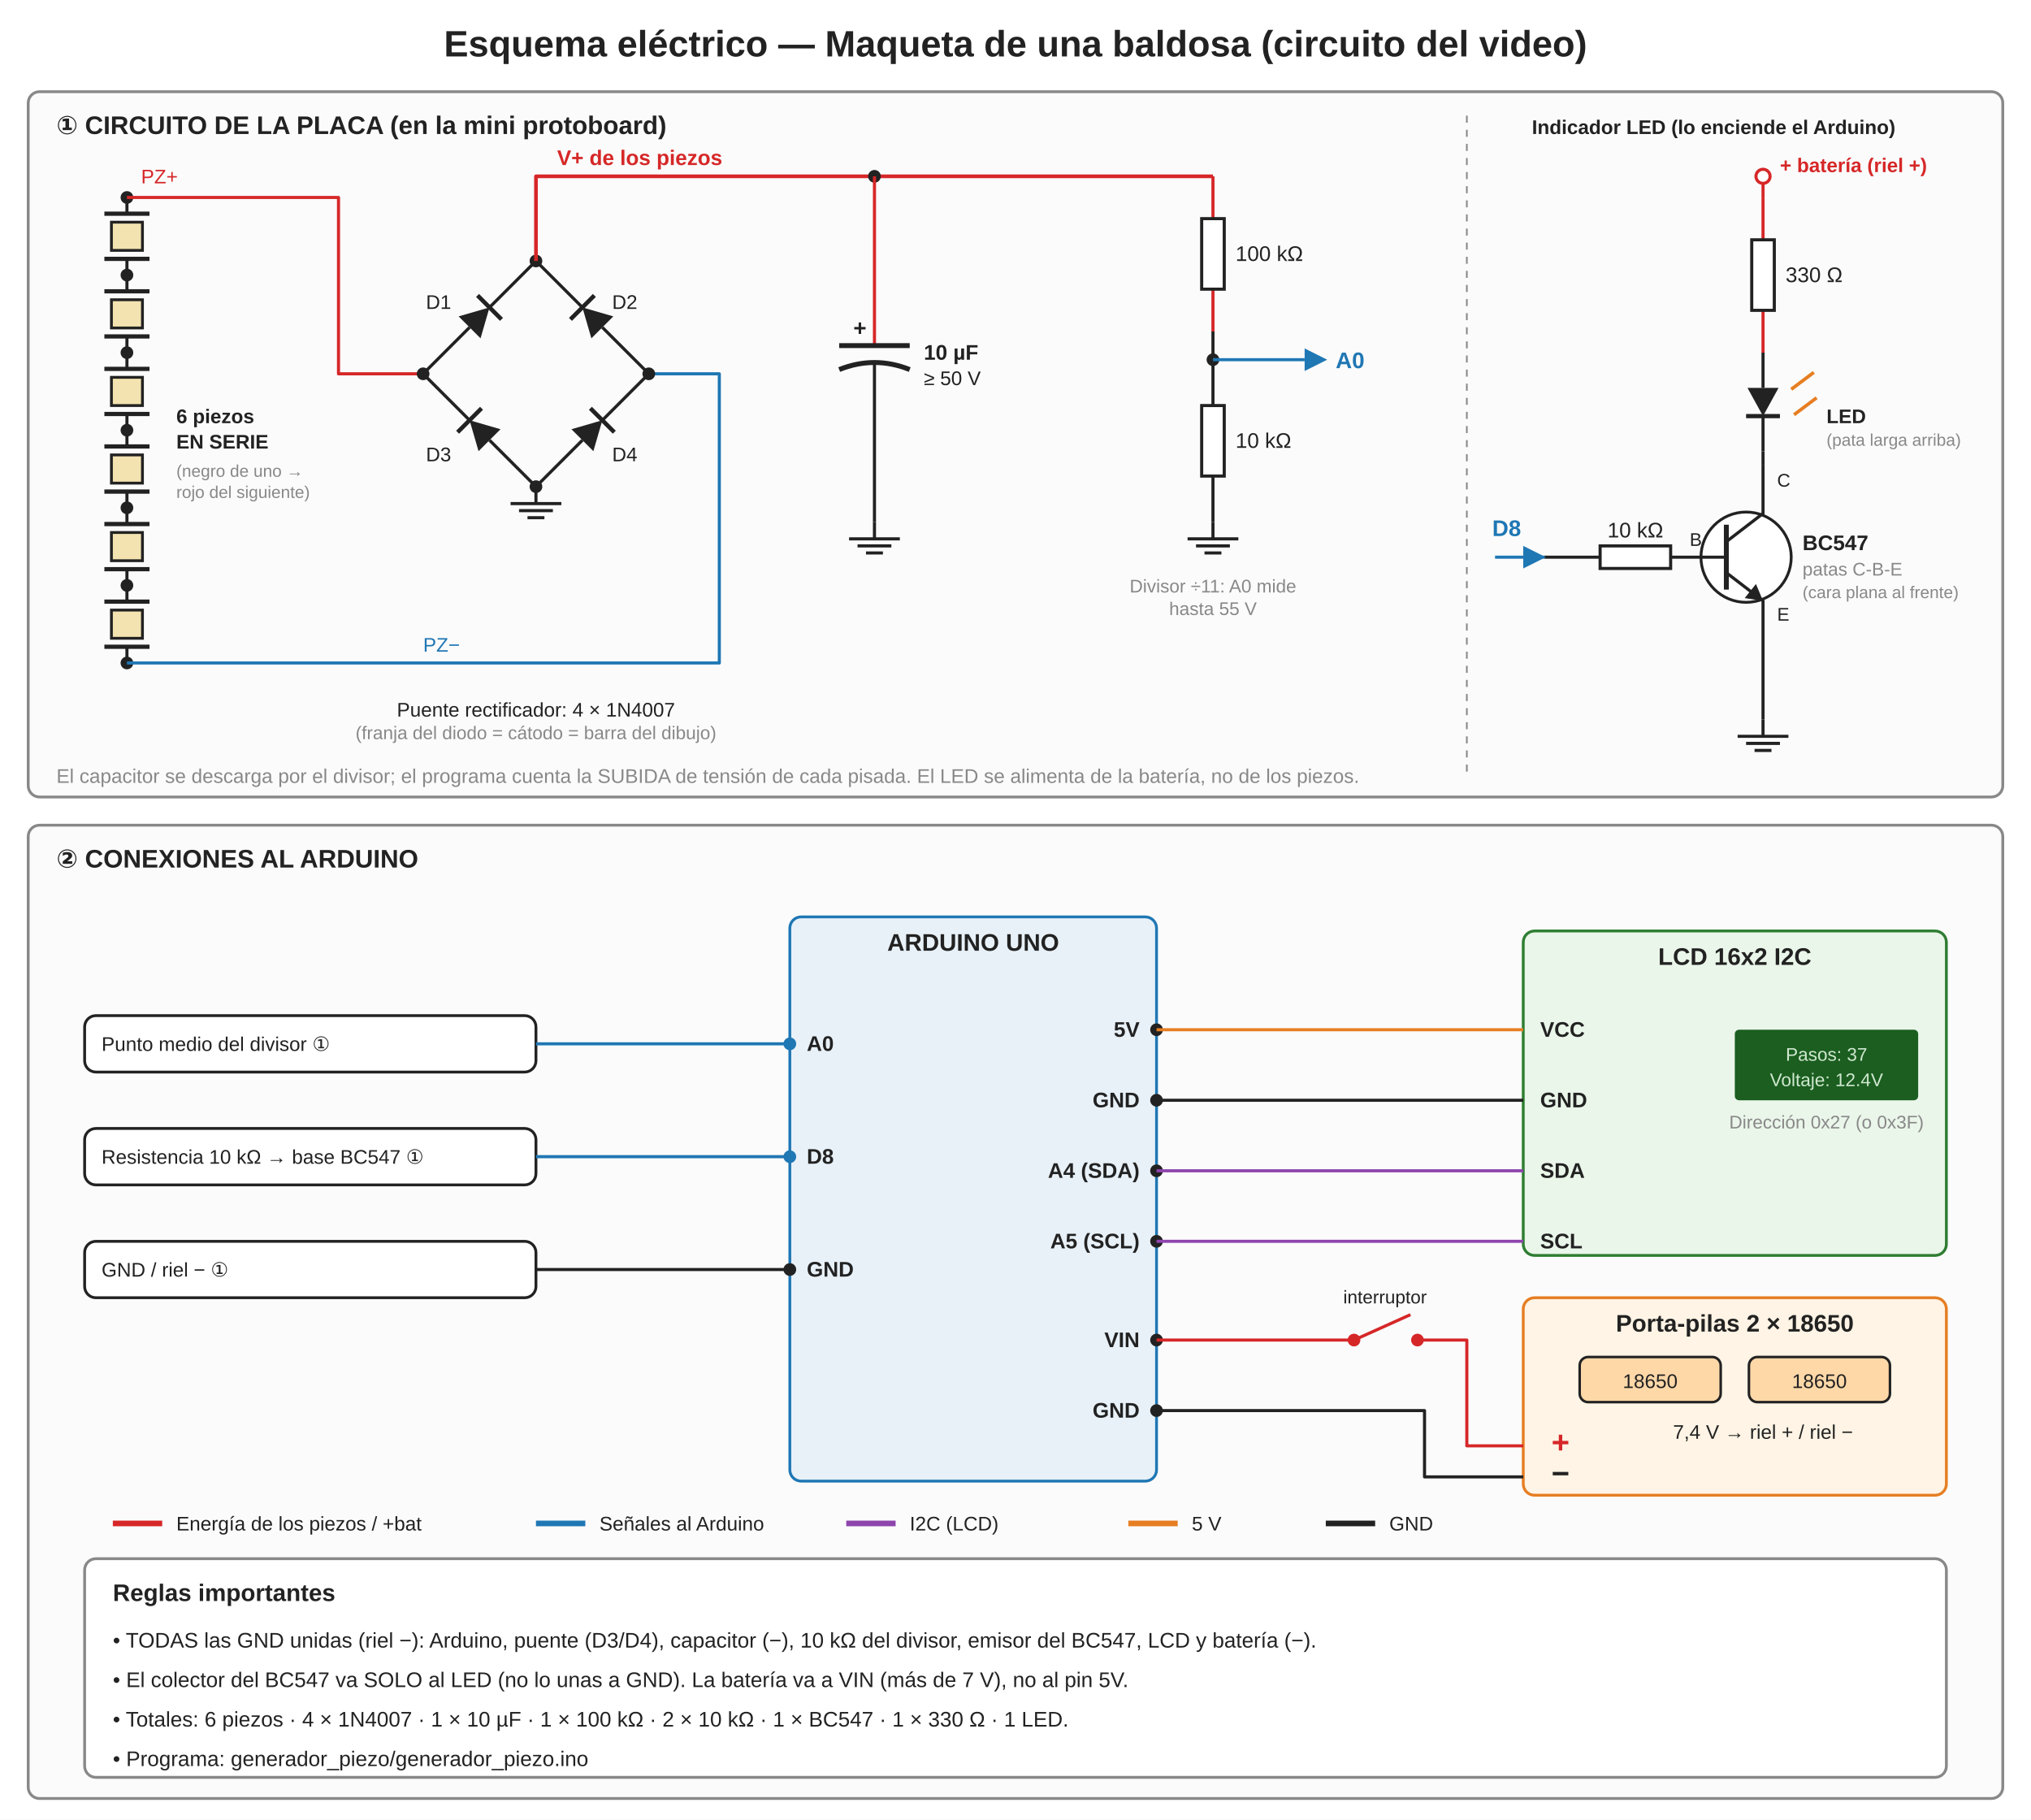
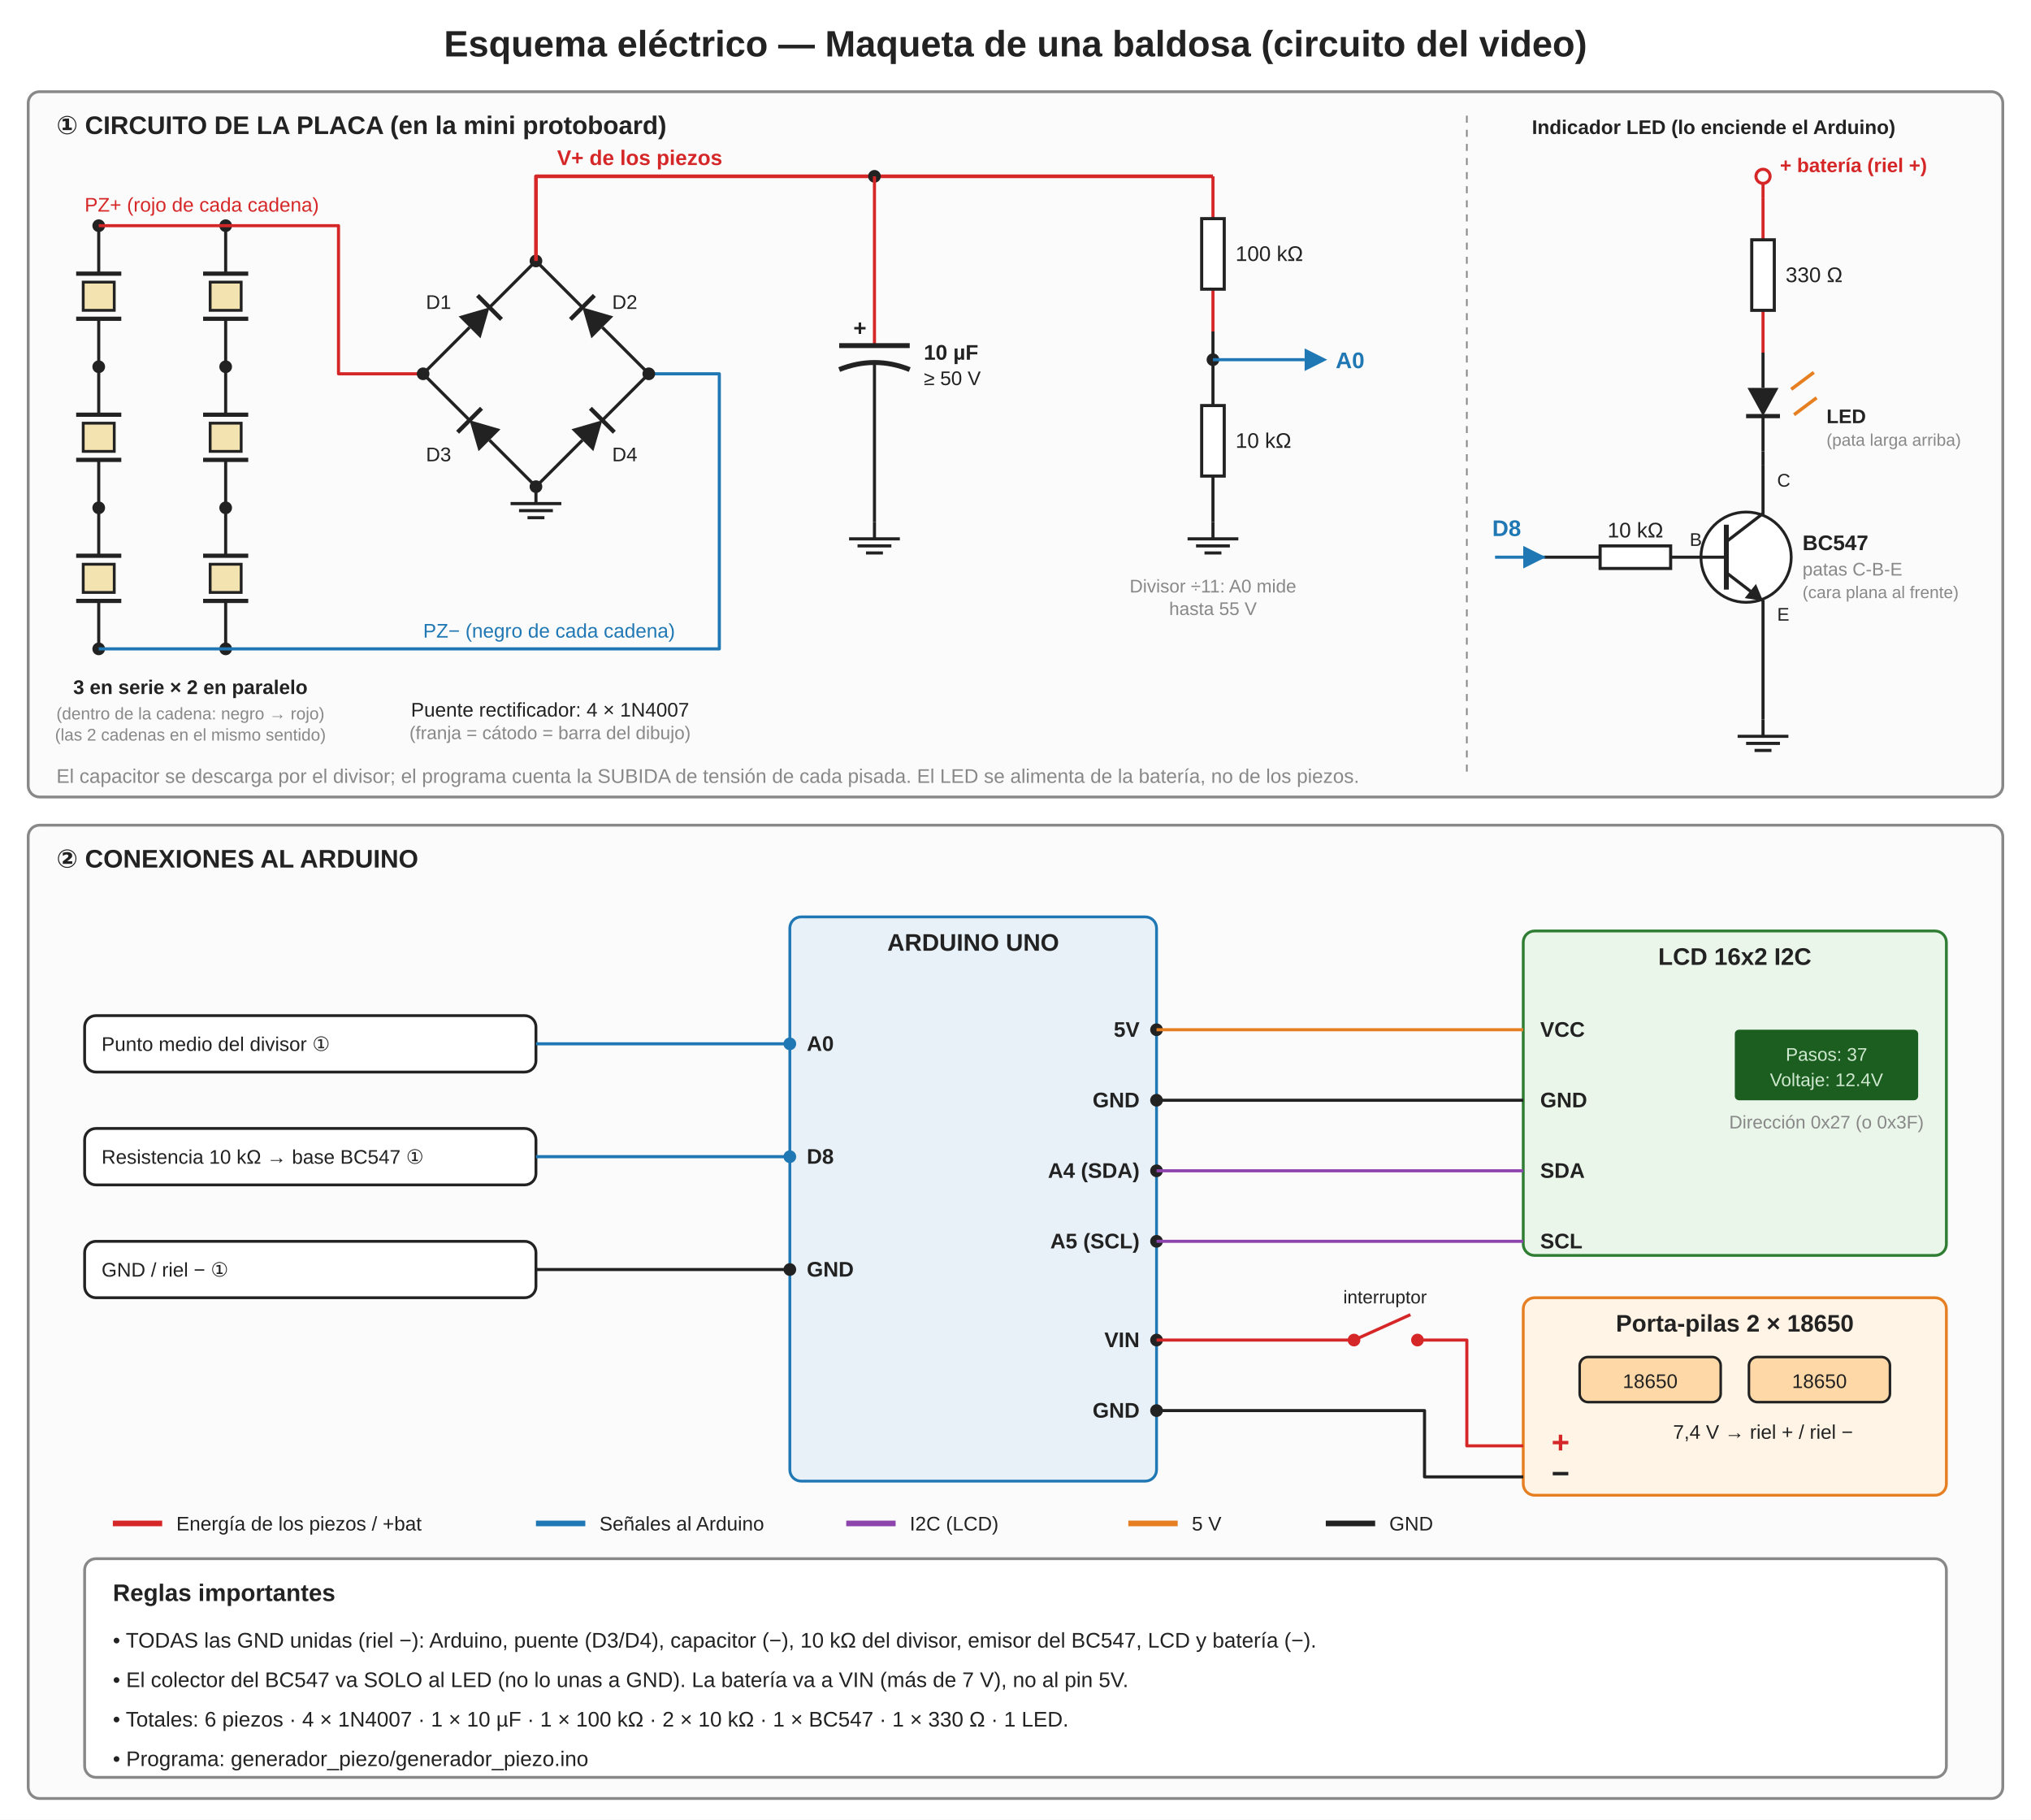
<svg xmlns="http://www.w3.org/2000/svg" width="1440" height="1290" viewBox="0 0 1440 1290" font-family="Arial, Helvetica, sans-serif">
  <rect width="1440" height="1290" fill="white" />
  <text x="720.0" y="40" font-size="26" text-anchor="middle" fill="#222" font-weight="bold">Esquema eléctrico — Maqueta de una baldosa (circuito del video)</text>
  <rect x="20" y="65" width="1400" height="500" rx="8" fill="#fbfbfb" stroke="#888" stroke-width="2" />
  <text x="40" y="95" font-size="18" text-anchor="start" fill="#222" font-weight="bold">① CIRCUITO DE LA PLACA (en la mini protoboard)</text>
-   <polyline points="90,140 90,151.5" fill="none" stroke="#222" stroke-width="2.2" stroke-linejoin="round" />
-   <polyline points="90,183.5 90,195" fill="none" stroke="#222" stroke-width="2.2" stroke-linejoin="round" />
-   <polyline points="74,151.5 106,151.5" fill="none" stroke="#222" stroke-width="3" stroke-linejoin="round" />
-   <polyline points="74,183.5 106,183.5" fill="none" stroke="#222" stroke-width="3" stroke-linejoin="round" />
-   <rect x="79" y="157.5" width="22" height="20" fill="#f3e3b0" stroke="#222" stroke-width="2" />
-   <polyline points="90,195 90,206.5" fill="none" stroke="#222" stroke-width="2.2" stroke-linejoin="round" />
-   <polyline points="90,238.5 90,250" fill="none" stroke="#222" stroke-width="2.2" stroke-linejoin="round" />
-   <polyline points="74,206.5 106,206.5" fill="none" stroke="#222" stroke-width="3" stroke-linejoin="round" />
-   <polyline points="74,238.5 106,238.5" fill="none" stroke="#222" stroke-width="3" stroke-linejoin="round" />
-   <rect x="79" y="212.5" width="22" height="20" fill="#f3e3b0" stroke="#222" stroke-width="2" />
-   <circle cx="90" cy="195" r="4.5" fill="#222" />
-   <polyline points="90,250 90,261.5" fill="none" stroke="#222" stroke-width="2.2" stroke-linejoin="round" />
-   <polyline points="90,293.5 90,305" fill="none" stroke="#222" stroke-width="2.2" stroke-linejoin="round" />
-   <polyline points="74,261.5 106,261.5" fill="none" stroke="#222" stroke-width="3" stroke-linejoin="round" />
-   <polyline points="74,293.5 106,293.5" fill="none" stroke="#222" stroke-width="3" stroke-linejoin="round" />
-   <rect x="79" y="267.5" width="22" height="20" fill="#f3e3b0" stroke="#222" stroke-width="2" />
-   <circle cx="90" cy="250" r="4.5" fill="#222" />
-   <polyline points="90,305 90,316.5" fill="none" stroke="#222" stroke-width="2.2" stroke-linejoin="round" />
-   <polyline points="90,348.5 90,360" fill="none" stroke="#222" stroke-width="2.2" stroke-linejoin="round" />
-   <polyline points="74,316.5 106,316.5" fill="none" stroke="#222" stroke-width="3" stroke-linejoin="round" />
-   <polyline points="74,348.5 106,348.5" fill="none" stroke="#222" stroke-width="3" stroke-linejoin="round" />
-   <rect x="79" y="322.5" width="22" height="20" fill="#f3e3b0" stroke="#222" stroke-width="2" />
-   <circle cx="90" cy="305" r="4.5" fill="#222" />
-   <polyline points="90,360 90,371.5" fill="none" stroke="#222" stroke-width="2.2" stroke-linejoin="round" />
-   <polyline points="90,403.5 90,415" fill="none" stroke="#222" stroke-width="2.2" stroke-linejoin="round" />
-   <polyline points="74,371.5 106,371.5" fill="none" stroke="#222" stroke-width="3" stroke-linejoin="round" />
-   <polyline points="74,403.5 106,403.5" fill="none" stroke="#222" stroke-width="3" stroke-linejoin="round" />
-   <rect x="79" y="377.5" width="22" height="20" fill="#f3e3b0" stroke="#222" stroke-width="2" />
-   <circle cx="90" cy="360" r="4.5" fill="#222" />
-   <polyline points="90,415 90,426.5" fill="none" stroke="#222" stroke-width="2.2" stroke-linejoin="round" />
-   <polyline points="90,458.5 90,470" fill="none" stroke="#222" stroke-width="2.2" stroke-linejoin="round" />
-   <polyline points="74,426.5 106,426.5" fill="none" stroke="#222" stroke-width="3" stroke-linejoin="round" />
-   <polyline points="74,458.5 106,458.5" fill="none" stroke="#222" stroke-width="3" stroke-linejoin="round" />
-   <rect x="79" y="432.5" width="22" height="20" fill="#f3e3b0" stroke="#222" stroke-width="2" />
-   <circle cx="90" cy="415" r="4.5" fill="#222" />
-   <circle cx="90" cy="140" r="4.5" fill="#222" />
-   <circle cx="90" cy="470" r="4.5" fill="#222" />
-   <polyline points="90,140 240,140 240,265 300,265" fill="none" stroke="#d62728" stroke-width="2.2" stroke-linejoin="round" />
-   <polyline points="90,470 510,470 510,265 460,265" fill="none" stroke="#1f77b4" stroke-width="2.2" stroke-linejoin="round" />
-   <text x="100" y="130" font-size="14" text-anchor="start" fill="#d62728">PZ+</text>
-   <text x="300" y="462" font-size="14" text-anchor="start" fill="#1f77b4">PZ−</text>
-   <text x="125" y="300" font-size="14" text-anchor="start" fill="#222" font-weight="bold">6 piezos</text>
-   <text x="125" y="318" font-size="14" text-anchor="start" fill="#222" font-weight="bold">EN SERIE</text>
-   <text x="125" y="338" font-size="12" text-anchor="start" fill="#888">(negro de uno →</text>
-   <text x="125" y="353" font-size="12" text-anchor="start" fill="#888">rojo del siguiente)</text>
+   <polyline points="70,160 70,194.0" fill="none" stroke="#222" stroke-width="2.2" stroke-linejoin="round" />
+   <polyline points="70,226.0 70,260" fill="none" stroke="#222" stroke-width="2.2" stroke-linejoin="round" />
+   <polyline points="54,194.0 86,194.0" fill="none" stroke="#222" stroke-width="3" stroke-linejoin="round" />
+   <polyline points="54,226.0 86,226.0" fill="none" stroke="#222" stroke-width="3" stroke-linejoin="round" />
+   <rect x="59" y="200.0" width="22" height="20" fill="#f3e3b0" stroke="#222" stroke-width="2" />
+   <polyline points="70,260 70,294.0" fill="none" stroke="#222" stroke-width="2.2" stroke-linejoin="round" />
+   <polyline points="70,326.0 70,360" fill="none" stroke="#222" stroke-width="2.2" stroke-linejoin="round" />
+   <polyline points="54,294.0 86,294.0" fill="none" stroke="#222" stroke-width="3" stroke-linejoin="round" />
+   <polyline points="54,326.0 86,326.0" fill="none" stroke="#222" stroke-width="3" stroke-linejoin="round" />
+   <rect x="59" y="300.0" width="22" height="20" fill="#f3e3b0" stroke="#222" stroke-width="2" />
+   <circle cx="70" cy="260" r="4.5" fill="#222" />
+   <polyline points="70,360 70,394.0" fill="none" stroke="#222" stroke-width="2.2" stroke-linejoin="round" />
+   <polyline points="70,426.0 70,460" fill="none" stroke="#222" stroke-width="2.2" stroke-linejoin="round" />
+   <polyline points="54,394.0 86,394.0" fill="none" stroke="#222" stroke-width="3" stroke-linejoin="round" />
+   <polyline points="54,426.0 86,426.0" fill="none" stroke="#222" stroke-width="3" stroke-linejoin="round" />
+   <rect x="59" y="400.0" width="22" height="20" fill="#f3e3b0" stroke="#222" stroke-width="2" />
+   <circle cx="70" cy="360" r="4.5" fill="#222" />
+   <circle cx="70" cy="160" r="4.5" fill="#222" />
+   <circle cx="70" cy="460" r="4.5" fill="#222" />
+   <polyline points="160,160 160,194.0" fill="none" stroke="#222" stroke-width="2.2" stroke-linejoin="round" />
+   <polyline points="160,226.0 160,260" fill="none" stroke="#222" stroke-width="2.2" stroke-linejoin="round" />
+   <polyline points="144,194.0 176,194.0" fill="none" stroke="#222" stroke-width="3" stroke-linejoin="round" />
+   <polyline points="144,226.0 176,226.0" fill="none" stroke="#222" stroke-width="3" stroke-linejoin="round" />
+   <rect x="149" y="200.0" width="22" height="20" fill="#f3e3b0" stroke="#222" stroke-width="2" />
+   <polyline points="160,260 160,294.0" fill="none" stroke="#222" stroke-width="2.2" stroke-linejoin="round" />
+   <polyline points="160,326.0 160,360" fill="none" stroke="#222" stroke-width="2.2" stroke-linejoin="round" />
+   <polyline points="144,294.0 176,294.0" fill="none" stroke="#222" stroke-width="3" stroke-linejoin="round" />
+   <polyline points="144,326.0 176,326.0" fill="none" stroke="#222" stroke-width="3" stroke-linejoin="round" />
+   <rect x="149" y="300.0" width="22" height="20" fill="#f3e3b0" stroke="#222" stroke-width="2" />
+   <circle cx="160" cy="260" r="4.5" fill="#222" />
+   <polyline points="160,360 160,394.0" fill="none" stroke="#222" stroke-width="2.2" stroke-linejoin="round" />
+   <polyline points="160,426.0 160,460" fill="none" stroke="#222" stroke-width="2.2" stroke-linejoin="round" />
+   <polyline points="144,394.0 176,394.0" fill="none" stroke="#222" stroke-width="3" stroke-linejoin="round" />
+   <polyline points="144,426.0 176,426.0" fill="none" stroke="#222" stroke-width="3" stroke-linejoin="round" />
+   <rect x="149" y="400.0" width="22" height="20" fill="#f3e3b0" stroke="#222" stroke-width="2" />
+   <circle cx="160" cy="360" r="4.5" fill="#222" />
+   <circle cx="160" cy="160" r="4.5" fill="#222" />
+   <circle cx="160" cy="460" r="4.5" fill="#222" />
+   <polyline points="70,160 240,160 240,265 300,265" fill="none" stroke="#d62728" stroke-width="2.2" stroke-linejoin="round" />
+   <polyline points="70,460 510,460 510,265 460,265" fill="none" stroke="#1f77b4" stroke-width="2.2" stroke-linejoin="round" />
+   <text x="60" y="150" font-size="14" text-anchor="start" fill="#d62728">PZ+ (rojo de cada cadena)</text>
+   <text x="300" y="452" font-size="14" text-anchor="start" fill="#1f77b4">PZ− (negro de cada cadena)</text>
+   <text x="135" y="492" font-size="14" text-anchor="middle" fill="#222" font-weight="bold">3 en serie × 2 en paralelo</text>
+   <text x="135" y="510" font-size="12" text-anchor="middle" fill="#888">(dentro de la cadena: negro → rojo)</text>
+   <text x="135" y="525" font-size="12" text-anchor="middle" fill="#888">(las 2 cadenas en el mismo sentido)</text>
  <g transform="translate(300,265) rotate(-45.0)">
    <line x1="0" y1="0" x2="46.569" y2="0" stroke="#222" stroke-width="2.2" />
    <line x1="66.569" y1="0" x2="113.137" y2="0" stroke="#222" stroke-width="2.2" />
    <polygon points="46.569,-11 46.569,11 66.569,0" fill="#222" />
    <line x1="66.569" y1="-12" x2="66.569" y2="12" stroke="#222" stroke-width="3" />
  </g>
  <text x="302.0" y="219.0" font-size="14" text-anchor="start" fill="#222">D1</text>
  <g transform="translate(460,265) rotate(-135.0)">
    <line x1="0" y1="0" x2="46.569" y2="0" stroke="#222" stroke-width="2.2" />
    <line x1="66.569" y1="0" x2="113.137" y2="0" stroke="#222" stroke-width="2.2" />
    <polygon points="46.569,-11 46.569,11 66.569,0" fill="#222" />
    <line x1="66.569" y1="-12" x2="66.569" y2="12" stroke="#222" stroke-width="3" />
  </g>
  <text x="434.0" y="219.0" font-size="14" text-anchor="start" fill="#222">D2</text>
  <g transform="translate(380,345) rotate(-135.0)">
    <line x1="0" y1="0" x2="46.569" y2="0" stroke="#222" stroke-width="2.2" />
    <line x1="66.569" y1="0" x2="113.137" y2="0" stroke="#222" stroke-width="2.2" />
    <polygon points="46.569,-11 46.569,11 66.569,0" fill="#222" />
    <line x1="66.569" y1="-12" x2="66.569" y2="12" stroke="#222" stroke-width="3" />
  </g>
  <text x="302.0" y="327.0" font-size="14" text-anchor="start" fill="#222">D3</text>
  <g transform="translate(380,345) rotate(-45.0)">
    <line x1="0" y1="0" x2="46.569" y2="0" stroke="#222" stroke-width="2.2" />
    <line x1="66.569" y1="0" x2="113.137" y2="0" stroke="#222" stroke-width="2.2" />
    <polygon points="46.569,-11 46.569,11 66.569,0" fill="#222" />
    <line x1="66.569" y1="-12" x2="66.569" y2="12" stroke="#222" stroke-width="3" />
  </g>
  <text x="434.0" y="327.0" font-size="14" text-anchor="start" fill="#222">D4</text>
  <circle cx="300" cy="265" r="4.5" fill="#222" />
  <circle cx="380" cy="185" r="4.5" fill="#222" />
  <circle cx="460" cy="265" r="4.5" fill="#222" />
  <circle cx="380" cy="345" r="4.5" fill="#222" />
  <polyline points="380,345 380,357" fill="none" stroke="#222" stroke-width="2.2" stroke-linejoin="round" />
  <polyline points="362,357 398,357" fill="none" stroke="#222" stroke-width="2.2" stroke-linejoin="round" />
  <polyline points="368,362 392,362" fill="none" stroke="#222" stroke-width="2.2" stroke-linejoin="round" />
  <polyline points="374,367 386,367" fill="none" stroke="#222" stroke-width="2.2" stroke-linejoin="round" />
-   <text x="380" y="508" font-size="14" text-anchor="middle" fill="#222">Puente rectificador: 4 × 1N4007</text>
-   <text x="380" y="524" font-size="13" text-anchor="middle" fill="#888">(franja del diodo = cátodo = barra del dibujo)</text>
+   <text x="390" y="508" font-size="14" text-anchor="middle" fill="#222">Puente rectificador: 4 × 1N4007</text>
+   <text x="390" y="524" font-size="13" text-anchor="middle" fill="#888">(franja = cátodo = barra del dibujo)</text>
  <polyline points="380,185 380,125 860,125" fill="none" stroke="#d62728" stroke-width="2.6" stroke-linejoin="round" />
  <text x="395" y="117" font-size="15" text-anchor="start" fill="#d62728" font-weight="bold">V+ de los piezos</text>
  <circle cx="620" cy="125" r="4.5" fill="#222" />
  <polyline points="620,125 620,245" fill="none" stroke="#d62728" stroke-width="2.2" stroke-linejoin="round" />
  <polyline points="595,245 645,245" fill="none" stroke="#222" stroke-width="3.5" stroke-linejoin="round" />
  <path d="M595,262 Q620,252 645,262" fill="none" stroke="#222" stroke-width="3.5" />
  <text x="605" y="238" font-size="16" text-anchor="start" fill="#222" font-weight="bold">+</text>
  <polyline points="620,258 620,370" fill="none" stroke="#222" stroke-width="2.2" stroke-linejoin="round" />
  <polyline points="620,370 620,382" fill="none" stroke="#222" stroke-width="2.2" stroke-linejoin="round" />
  <polyline points="602,382 638,382" fill="none" stroke="#222" stroke-width="2.2" stroke-linejoin="round" />
  <polyline points="608,387 632,387" fill="none" stroke="#222" stroke-width="2.2" stroke-linejoin="round" />
  <polyline points="614,392 626,392" fill="none" stroke="#222" stroke-width="2.2" stroke-linejoin="round" />
  <text x="655" y="255" font-size="15" text-anchor="start" fill="#222" font-weight="bold">10 µF</text>
  <text x="655" y="273" font-size="14" text-anchor="start" fill="#222">≥ 50 V</text>
  <polyline points="800,125 860,125" fill="none" stroke="#d62728" stroke-width="2.2" stroke-linejoin="round" />
  <polyline points="860,125 860,155.0" fill="none" stroke="#d62728" stroke-width="2.2" stroke-linejoin="round" />
  <polyline points="860,205.0 860,235" fill="none" stroke="#d62728" stroke-width="2.2" stroke-linejoin="round" />
  <rect x="852" y="155.0" width="16" height="50" fill="white" stroke="#222" stroke-width="2.2" />
  <text x="876" y="185.0" font-size="15" text-anchor="start" fill="#222">100 kΩ</text>
  <circle cx="860" cy="255" r="4.5" fill="#222" />
  <polyline points="860,235 860,255" fill="none" stroke="#222" stroke-width="2.2" stroke-linejoin="round" />
  <polyline points="860,255 860,287.5" fill="none" stroke="#222" stroke-width="2.2" stroke-linejoin="round" />
  <polyline points="860,337.5 860,370" fill="none" stroke="#222" stroke-width="2.2" stroke-linejoin="round" />
  <rect x="852" y="287.5" width="16" height="50" fill="white" stroke="#222" stroke-width="2.2" />
  <text x="876" y="317.5" font-size="15" text-anchor="start" fill="#222">10 kΩ</text>
  <polyline points="860,370 860,382" fill="none" stroke="#222" stroke-width="2.2" stroke-linejoin="round" />
  <polyline points="842,382 878,382" fill="none" stroke="#222" stroke-width="2.2" stroke-linejoin="round" />
  <polyline points="848,387 872,387" fill="none" stroke="#222" stroke-width="2.2" stroke-linejoin="round" />
  <polyline points="854,392 866,392" fill="none" stroke="#222" stroke-width="2.2" stroke-linejoin="round" />
  <polyline points="860,255 925,255" fill="none" stroke="#1f77b4" stroke-width="2.2" stroke-linejoin="round" />
  <polygon points="925,247 941,255 925,263" fill="#1f77b4" />
  <text x="947" y="261" font-size="16" text-anchor="start" fill="#1f77b4" font-weight="bold">A0</text>
  <text x="860" y="420" font-size="13" text-anchor="middle" fill="#888">Divisor ÷11: A0 mide</text>
  <text x="860" y="436" font-size="13" text-anchor="middle" fill="#888">hasta 55 V</text>
  <polyline points="1040,82 1040,548" fill="none" stroke="#888" stroke-width="1.2" stroke-linejoin="round" stroke-dasharray="5 5" />
  <text x="1215" y="95" font-size="14" text-anchor="middle" fill="#222" font-weight="bold">Indicador LED (lo enciende el Arduino)</text>
  <polyline points="1250,125 1250,140" fill="none" stroke="#d62728" stroke-width="2.2" stroke-linejoin="round" />
  <circle cx="1250" cy="125" r="5" fill="white" stroke="#d62728" stroke-width="2.2" />
  <text x="1262" y="122" font-size="14" text-anchor="start" fill="#d62728" font-weight="bold">+ batería (riel +)</text>
  <polyline points="1250,140 1250,170.0" fill="none" stroke="#d62728" stroke-width="2.2" stroke-linejoin="round" />
  <polyline points="1250,220.0 1250,250" fill="none" stroke="#d62728" stroke-width="2.2" stroke-linejoin="round" />
  <rect x="1242" y="170.0" width="16" height="50" fill="white" stroke="#222" stroke-width="2.2" />
  <text x="1266" y="200.0" font-size="15" text-anchor="start" fill="#222">330 Ω</text>
  <g transform="translate(1250,250) rotate(90.0)">
    <line x1="0" y1="0" x2="25.0" y2="0" stroke="#222" stroke-width="2.2" />
    <line x1="45.0" y1="0" x2="70.0" y2="0" stroke="#222" stroke-width="2.2" />
    <polygon points="25.0,-11 25.0,11 45.0,0" fill="#222" />
    <line x1="45.0" y1="-12" x2="45.0" y2="12" stroke="#222" stroke-width="3" />
  </g>
  <polyline points="1270,276 1286,264" fill="none" stroke="#e67e22" stroke-width="2.4" stroke-linejoin="round" />
  <polyline points="1272,294 1288,282" fill="none" stroke="#e67e22" stroke-width="2.4" stroke-linejoin="round" />
  <text x="1295" y="300" font-size="14" text-anchor="start" fill="#222" font-weight="bold">LED</text>
  <text x="1295" y="316" font-size="12" text-anchor="start" fill="#888">(pata larga arriba)</text>
  <polyline points="1250,320 1250,330" fill="none" stroke="#222" stroke-width="2.2" stroke-linejoin="round" />
  <circle cx="1238" cy="395" r="32" fill="white" stroke="#222" stroke-width="2" />
  <polyline points="1224,372 1224,418" fill="none" stroke="#222" stroke-width="3.5" stroke-linejoin="round" />
  <polyline points="1224,384 1250,364 1250,330" fill="none" stroke="#222" stroke-width="2.2" stroke-linejoin="round" />
  <polyline points="1224,406 1250,426 1250,510" fill="none" stroke="#222" stroke-width="2.2" stroke-linejoin="round" />
  <polygon points="1250,426 1237,424 1245,414" fill="#222" />
  <polyline points="1250,510 1250,522" fill="none" stroke="#222" stroke-width="2.2" stroke-linejoin="round" />
  <polyline points="1232,522 1268,522" fill="none" stroke="#222" stroke-width="2.2" stroke-linejoin="round" />
  <polyline points="1238,527 1262,527" fill="none" stroke="#222" stroke-width="2.2" stroke-linejoin="round" />
  <polyline points="1244,532 1256,532" fill="none" stroke="#222" stroke-width="2.2" stroke-linejoin="round" />
  <text x="1278" y="390" font-size="15" text-anchor="start" fill="#222" font-weight="bold">BC547</text>
  <text x="1278" y="408" font-size="13" text-anchor="start" fill="#888">patas C-B-E</text>
  <text x="1278" y="424" font-size="12" text-anchor="start" fill="#888">(cara plana al frente)</text>
  <text x="1260" y="345" font-size="13" text-anchor="start" fill="#222">C</text>
  <text x="1198" y="387" font-size="13" text-anchor="start" fill="#222">B</text>
  <text x="1260" y="440" font-size="13" text-anchor="start" fill="#222">E</text>
  <polyline points="1095,395 1134.5,395" fill="none" stroke="#222" stroke-width="2.2" stroke-linejoin="round" />
  <polyline points="1184.5,395 1224,395" fill="none" stroke="#222" stroke-width="2.2" stroke-linejoin="round" />
  <rect x="1134.5" y="387" width="50" height="16" fill="white" stroke="#222" stroke-width="2.2" />
  <text x="1159.5" y="381" font-size="15" text-anchor="middle" fill="#222">10 kΩ</text>
  <polyline points="1060,395 1095,395" fill="none" stroke="#1f77b4" stroke-width="2.2" stroke-linejoin="round" />
  <polygon points="1080,387 1096,395 1080,403" fill="#1f77b4" />
  <text x="1058" y="380" font-size="16" text-anchor="start" fill="#1f77b4" font-weight="bold">D8</text>
  <text x="40" y="555" font-size="14" text-anchor="start" fill="#888">El capacitor se descarga por el divisor; el programa cuenta la SUBIDA de tensión de cada pisada. El LED se alimenta de la batería, no de los piezos.</text>
  <rect x="20" y="585" width="1400" height="690" rx="8" fill="#fbfbfb" stroke="#888" stroke-width="2" />
  <text x="40" y="615" font-size="18" text-anchor="start" fill="#222" font-weight="bold">② CONEXIONES AL ARDUINO</text>
  <rect x="560" y="650" width="260" height="400" rx="8" fill="#e8f1f8" stroke="#1f77b4" stroke-width="2" />
  <text x="690.0" y="674" font-size="17" text-anchor="middle" fill="#222" font-weight="bold">ARDUINO UNO</text>
  <rect x="60" y="720" width="320" height="40" rx="8" fill="white" stroke="#222" stroke-width="2" />
  <text x="72" y="745" font-size="14" text-anchor="start" fill="#222">Punto medio del divisor  ①</text>
  <polyline points="380,740 560,740" fill="none" stroke="#1f77b4" stroke-width="2.2" stroke-linejoin="round" />
  <circle cx="560" cy="740" r="4.5" fill="#1f77b4" />
  <text x="572" y="745" font-size="15" text-anchor="start" fill="#222" font-weight="bold">A0</text>
  <rect x="60" y="800" width="320" height="40" rx="8" fill="white" stroke="#222" stroke-width="2" />
  <text x="72" y="825" font-size="14" text-anchor="start" fill="#222">Resistencia 10 kΩ → base BC547  ①</text>
  <polyline points="380,820 560,820" fill="none" stroke="#1f77b4" stroke-width="2.2" stroke-linejoin="round" />
  <circle cx="560" cy="820" r="4.5" fill="#1f77b4" />
  <text x="572" y="825" font-size="15" text-anchor="start" fill="#222" font-weight="bold">D8</text>
  <rect x="60" y="880" width="320" height="40" rx="8" fill="white" stroke="#222" stroke-width="2" />
  <text x="72" y="905" font-size="14" text-anchor="start" fill="#222">GND / riel −  ①</text>
  <polyline points="380,900 560,900" fill="none" stroke="#222" stroke-width="2.2" stroke-linejoin="round" />
  <circle cx="560" cy="900" r="4.5" fill="#222" />
  <text x="572" y="905" font-size="15" text-anchor="start" fill="#222" font-weight="bold">GND</text>
  <text x="808" y="735" font-size="15" text-anchor="end" fill="#222" font-weight="bold">5V</text>
  <circle cx="820" cy="730" r="4.5" fill="#222" />
  <text x="808" y="785" font-size="15" text-anchor="end" fill="#222" font-weight="bold">GND</text>
  <circle cx="820" cy="780" r="4.5" fill="#222" />
  <text x="808" y="835" font-size="15" text-anchor="end" fill="#222" font-weight="bold">A4 (SDA)</text>
  <circle cx="820" cy="830" r="4.5" fill="#222" />
  <text x="808" y="885" font-size="15" text-anchor="end" fill="#222" font-weight="bold">A5 (SCL)</text>
  <circle cx="820" cy="880" r="4.5" fill="#222" />
  <text x="808" y="955" font-size="15" text-anchor="end" fill="#222" font-weight="bold">VIN</text>
  <circle cx="820" cy="950" r="4.5" fill="#222" />
  <text x="808" y="1005" font-size="15" text-anchor="end" fill="#222" font-weight="bold">GND</text>
  <circle cx="820" cy="1000" r="4.5" fill="#222" />
  <rect x="1080" y="660" width="300" height="230" rx="8" fill="#eaf6ea" stroke="#2e7d32" stroke-width="2" />
  <text x="1230.0" y="684" font-size="17" text-anchor="middle" fill="#222" font-weight="bold">LCD 16x2 I2C</text>
  <polyline points="820,780 1080,780" fill="none" stroke="#222" stroke-width="2.2" stroke-linejoin="round" />
  <text x="1092" y="785" font-size="15" text-anchor="start" fill="#222" font-weight="bold">GND</text>
  <polyline points="820,730 1080,730" fill="none" stroke="#e67e22" stroke-width="2.2" stroke-linejoin="round" />
  <text x="1092" y="735" font-size="15" text-anchor="start" fill="#222" font-weight="bold">VCC</text>
  <polyline points="820,830 1080,830" fill="none" stroke="#8e44ad" stroke-width="2.2" stroke-linejoin="round" />
  <text x="1092" y="835" font-size="15" text-anchor="start" fill="#222" font-weight="bold">SDA</text>
  <polyline points="820,880 1080,880" fill="none" stroke="#8e44ad" stroke-width="2.2" stroke-linejoin="round" />
  <text x="1092" y="885" font-size="15" text-anchor="start" fill="#222" font-weight="bold">SCL</text>
  <rect x="1230" y="730" width="130" height="50" fill="#1b5e20" rx="3" />
  <text x="1295" y="752" font-size="13" text-anchor="middle" fill="#cfe8cf">Pasos: 37</text>
  <text x="1295" y="770" font-size="13" text-anchor="middle" fill="#cfe8cf">Voltaje: 12.4V</text>
  <text x="1295" y="800" font-size="13" text-anchor="middle" fill="#888">Dirección 0x27 (o 0x3F)</text>
  <rect x="1080" y="920" width="300" height="140" rx="8" fill="#fff4e5" stroke="#e67e22" stroke-width="2" />
  <text x="1230.0" y="944" font-size="17" text-anchor="middle" fill="#222" font-weight="bold">Porta-pilas 2 × 18650</text>
  <rect x="1120" y="962" width="100" height="32" rx="6" fill="#ffd8a8" stroke="#222" stroke-width="1.8" />
  <text x="1170" y="984" font-size="14" text-anchor="middle" fill="#222">18650</text>
  <rect x="1240" y="962" width="100" height="32" rx="6" fill="#ffd8a8" stroke="#222" stroke-width="1.8" />
  <text x="1290" y="984" font-size="14" text-anchor="middle" fill="#222">18650</text>
  <text x="1250" y="1020" font-size="14" text-anchor="middle" fill="#222">7,4 V  → riel + / riel −</text>
  <text x="1100" y="1030" font-size="22" text-anchor="start" fill="#d62728" font-weight="bold">+</text>
  <text x="1100" y="1052" font-size="22" text-anchor="start" fill="#222" font-weight="bold">−</text>
  <polyline points="820,950 960,950" fill="none" stroke="#d62728" stroke-width="2.2" stroke-linejoin="round" />
  <circle cx="960" cy="950" r="4.5" fill="#d62728" />
  <polyline points="960,950 1000,932" fill="none" stroke="#d62728" stroke-width="2.2" stroke-linejoin="round" />
  <circle cx="1005" cy="950" r="4.5" fill="#d62728" />
  <text x="982" y="924" font-size="13" text-anchor="middle" fill="#222">interruptor</text>
  <polyline points="1005,950 1040,950 1040,1025 1080,1025" fill="none" stroke="#d62728" stroke-width="2.2" stroke-linejoin="round" />
  <polyline points="820,1000 1010,1000 1010,1047 1080,1047" fill="none" stroke="#222" stroke-width="2.2" stroke-linejoin="round" />
  <polyline points="80,1080 115,1080" fill="none" stroke="#d62728" stroke-width="4" stroke-linejoin="round" />
  <text x="125" y="1085" font-size="14" text-anchor="start" fill="#222">Energía de los piezos / +bat</text>
  <polyline points="380,1080 415,1080" fill="none" stroke="#1f77b4" stroke-width="4" stroke-linejoin="round" />
  <text x="425" y="1085" font-size="14" text-anchor="start" fill="#222">Señales al Arduino</text>
  <polyline points="600,1080 635,1080" fill="none" stroke="#8e44ad" stroke-width="4" stroke-linejoin="round" />
  <text x="645" y="1085" font-size="14" text-anchor="start" fill="#222">I2C (LCD)</text>
  <polyline points="800,1080 835,1080" fill="none" stroke="#e67e22" stroke-width="4" stroke-linejoin="round" />
  <text x="845" y="1085" font-size="14" text-anchor="start" fill="#222">5 V</text>
  <polyline points="940,1080 975,1080" fill="none" stroke="#222" stroke-width="4" stroke-linejoin="round" />
  <text x="985" y="1085" font-size="14" text-anchor="start" fill="#222">GND</text>
  <rect x="60" y="1105" width="1320" height="155" rx="8" fill="white" stroke="#888" stroke-width="2" />
  <text x="80" y="1135" font-size="17" text-anchor="start" fill="#222" font-weight="bold">Reglas importantes</text>
  <text x="80" y="1168" font-size="15" text-anchor="start" fill="#222">• TODAS las GND unidas (riel −): Arduino, puente (D3/D4), capacitor (−), 10 kΩ del divisor, emisor del BC547, LCD y batería (−).</text>
  <text x="80" y="1196" font-size="15" text-anchor="start" fill="#222">• El colector del BC547 va SOLO al LED (no lo unas a GND).  La batería va a VIN (más de 7 V), no al pin 5V.</text>
  <text x="80" y="1224" font-size="15" text-anchor="start" fill="#222">• Totales: 6 piezos · 4 × 1N4007 · 1 × 10 µF · 1 × 100 kΩ · 2 × 10 kΩ · 1 × BC547 · 1 × 330 Ω · 1 LED.</text>
  <text x="80" y="1252" font-size="15" text-anchor="start" fill="#222">• Programa: generador_piezo/generador_piezo.ino</text>
</svg>
